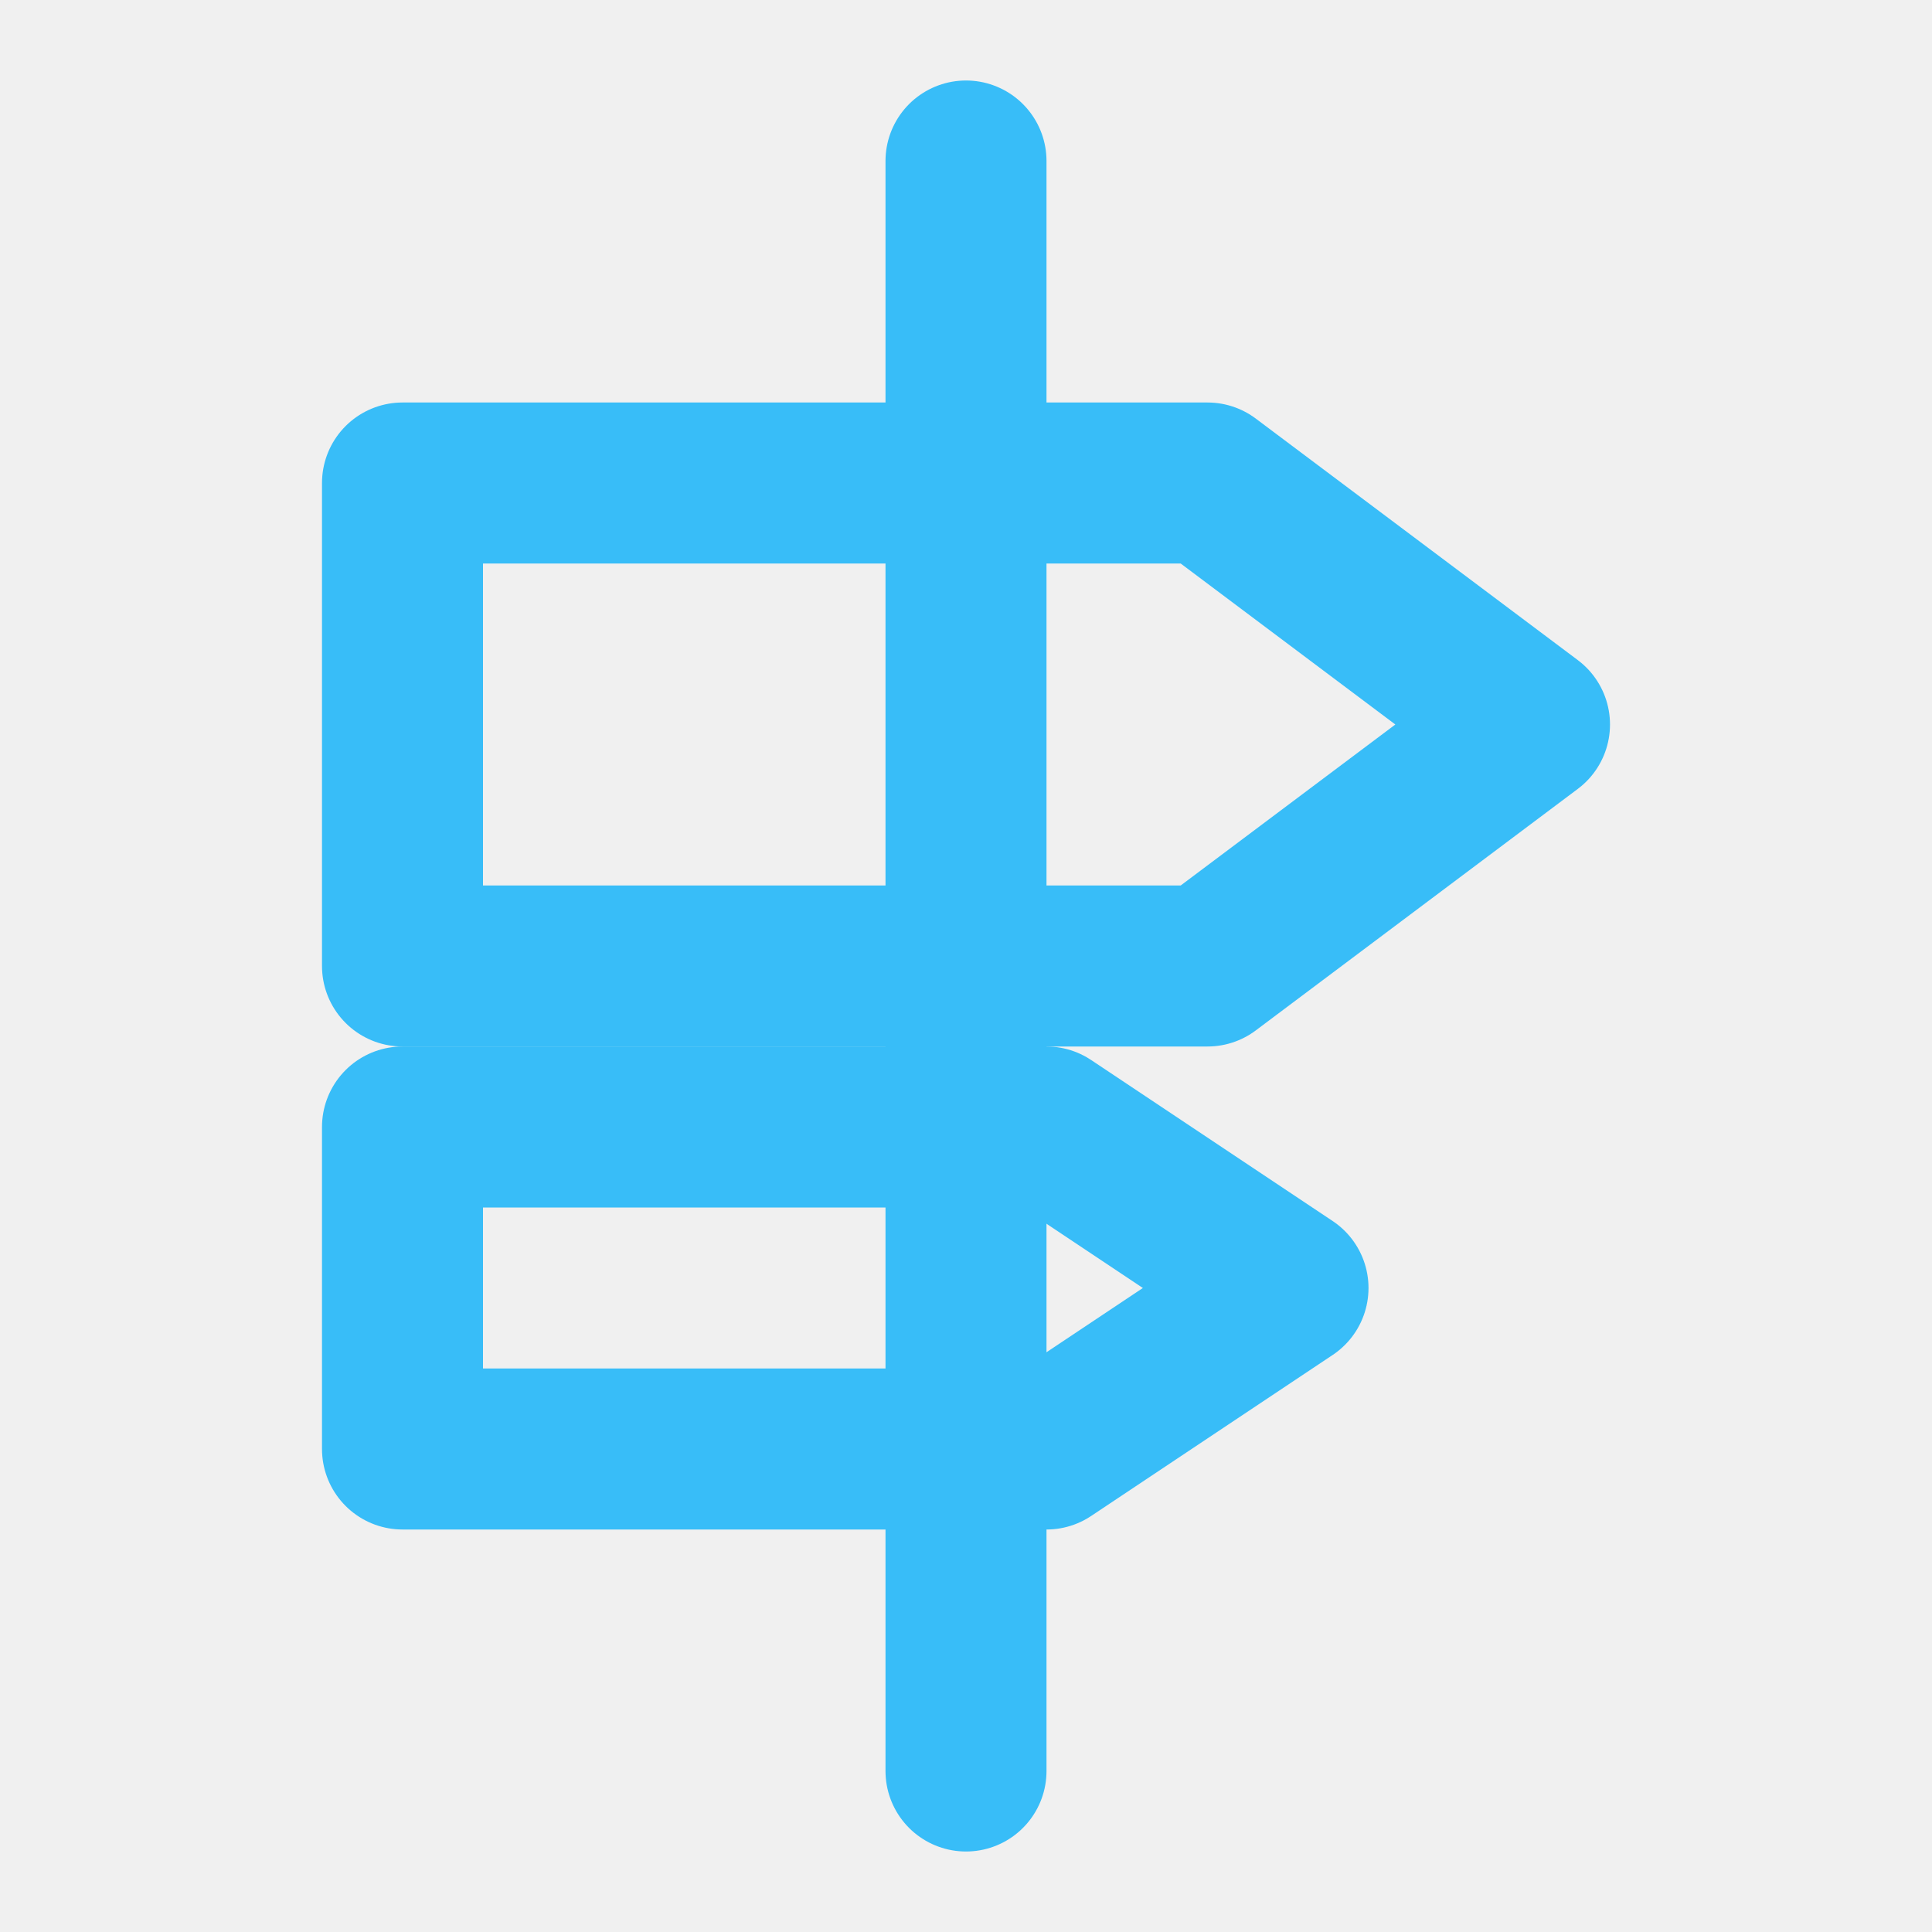
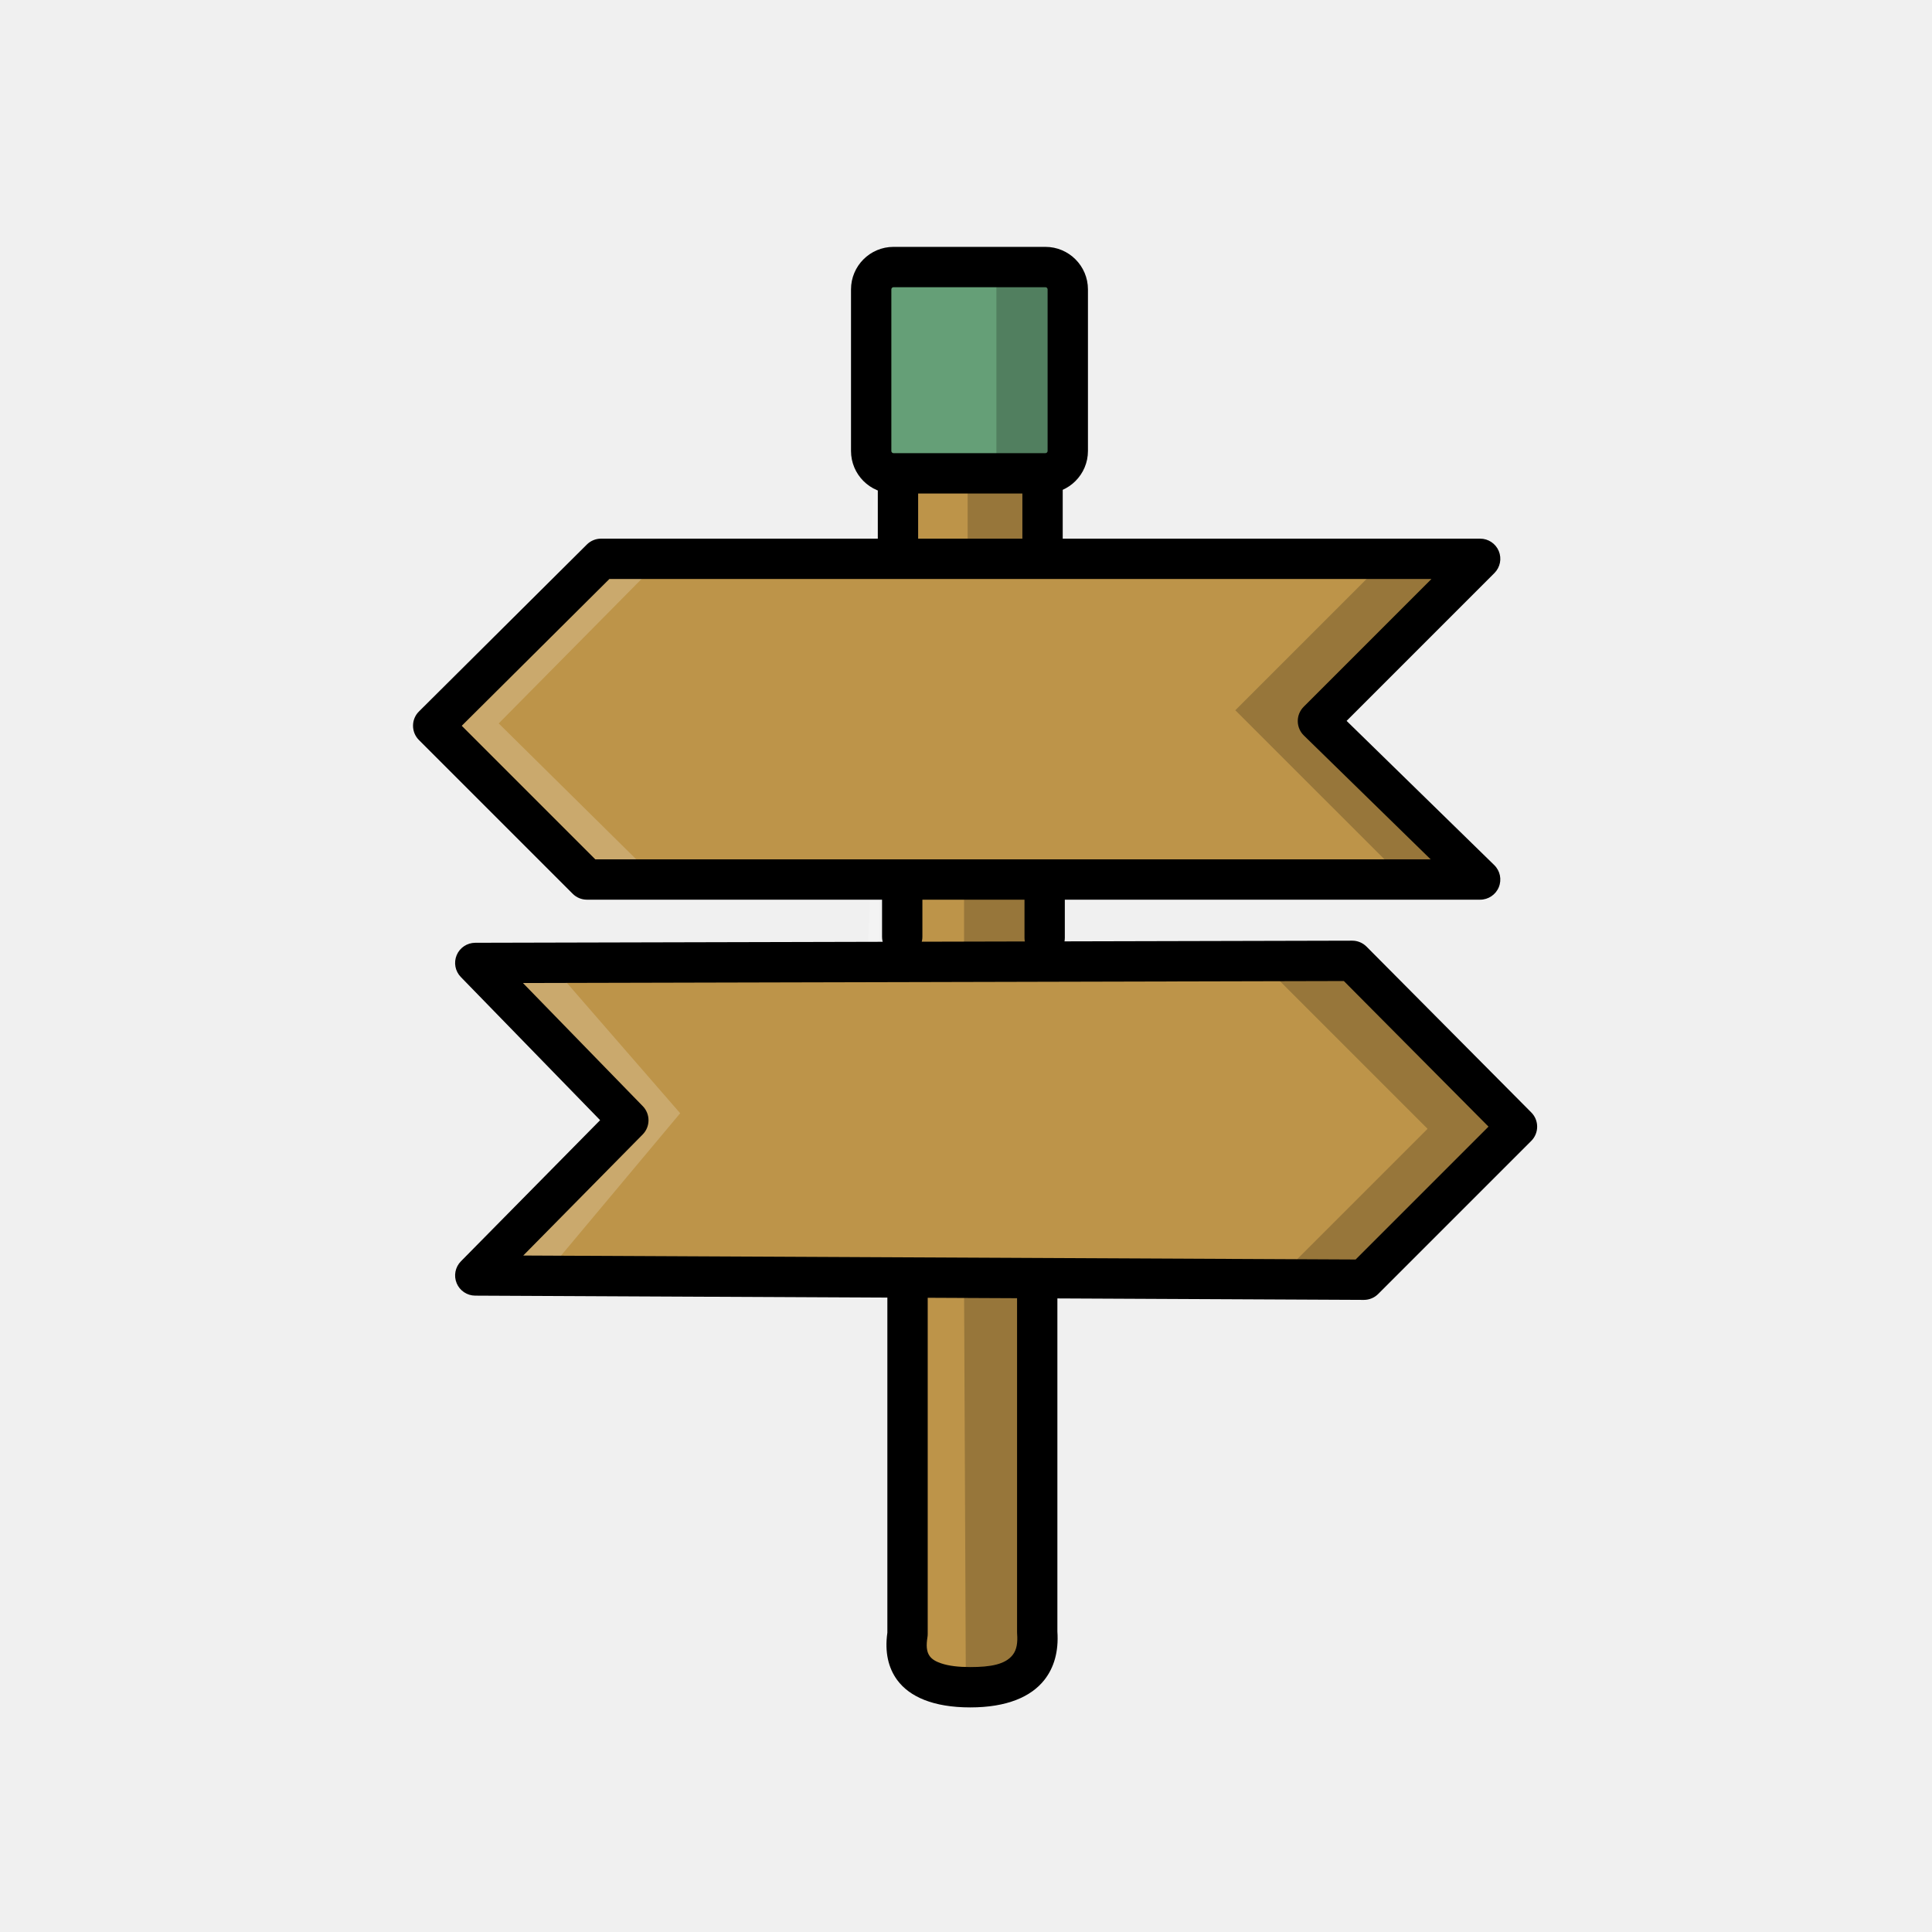
- <svg xmlns="http://www.w3.org/2000/svg" viewBox="0 0 24 24" fill="none" stroke="#38bdf8" stroke-width="2" stroke-linecap="round" stroke-linejoin="round">
-   <path d="M12 2v20" />
-   <path d="M5 6h10l4 3-4 3H5z" />
-   <path d="M5 14h8l3 2-3 2H5z" />
+ <svg xmlns="http://www.w3.org/2000/svg" height="100pt" viewBox="0 0 100 100" width="100pt" isolation="isolate">
+   <clipPath id="_clipPath_SK9aoC8b4ErZapRpizLOh2a1wd0B1HTG">
+     <path d="m0 0h100v100h-100z" />
+   </clipPath>
+   <g clip-path="url(#_clipPath_SK9aoC8b4ErZapRpizLOh2a1wd0B1HTG)">
+     <path d="m49.073 18.268h2.014c1.328 0 2.407 1.079 2.407 2.407v64.171c0 1.328-1.079 2.406-2.407 2.406h-2.014c-1.328 0-2.406-1.078-2.406-2.406v-64.171c0-1.328 1.078-2.407 2.406-2.407z" fill="#bd9449" />
+     <path d="m46.034 14.052h7.872c.639 0 1.157.519 1.157 1.157v8.376c0 .638-.518 1.157-1.157 1.157h-7.872c-.639 0-1.157-.519-1.157-1.157v-8.376c0-.638.518-1.157 1.157-1.157z" fill="#659f77" />
+     <path d="m75.408 45.378-7.158-8.253 7.262-8.267h-45.399l-7.988 8.767 7.265 7.753z" fill="#bd9449" />
+     <path d="m24.75 66.375 6.986-8.591-6.736-7.909 43.456-.347 9.128 8.547-6.959 8.425z" fill="#bd9449" />
+     <path d="m49.993 87.438-.093-20.735h15.714l8.276-8.276-8.555-8.555h-15.435v-4.184h22.967l-8.927-8.926 7.439-7.439h-21.294v-4.928h1.488v-10.694h1.953l1.395 1.395v8.09l-1.488 1.487v3.627l22.942.95-8.436 7.697 7.903 8.555h-22.409v4.277h15.807l8.462 8.276-6.952 8.695-17.782-.419v18.969q.279 2.324-2.975 2.138z" fill-opacity=".2" />
+     <path d="m46.084 14.663v9.578 4.463l-11.995.372-8.276 8.368 7.811 7.718 11.902.279v3.72l-17.109.65 6.788 7.811-7.16 8.555-3.905-.093 7.159-7.997-6.973-8.369 20.549.372.186-4.091-15.435-.093-8.462-8.276 9.392-9.019 14.412.558.279-3.906-1.116-1.859.372-9.299z" fill="#fff" fill-opacity=".2" />
+     <path d="m45.93 84.505v-17.848c0-.576.468-1.044 1.044-1.044s1.044.468 1.044 1.044v17.925c0 .055-.005.11-.014.165-.064.404-.058.735.12.977.127.173.332.284.589.37.401.136.904.193 1.507.193 1.056 0 1.812-.136 2.196-.627.214-.272.265-.645.23-1.1-.002-.027-.003-.053-.003-.08v-17.772c0-.576.467-1.044 1.043-1.044.577 0 1.044.468 1.044 1.044v17.737c.072 1.045-.176 1.873-.671 2.504-.69.879-1.945 1.426-3.839 1.426-1.92 0-3.149-.557-3.78-1.416-.455-.62-.656-1.433-.51-2.454z" fill-rule="evenodd" />
+     <path d="m31.062 57.98-7.21-7.41c-.293-.3-.376-.747-.214-1.133s.54-.637.96-.639l45.391-.109c.279-.001.546.111.743.308l8.527 8.583c.406.408.405 1.067-.002 1.474l-7.922 7.922c-.197.197-.465.307-.743.306l-45.997-.22c-.42-.002-.798-.256-.958-.643-.162-.389-.075-.835.22-1.134zm-3.978 7.006 43.083.206 6.878-6.878-7.487-7.536-42.491.102 6.205 6.377c.395.407.393 1.057-.005 1.461z" fill-rule="evenodd" />
+     <path d="m54.072 45.737v2.806" />
+     <path d="m53.028 45.737v2.806c0 .576.467 1.044 1.044 1.044.576 0 1.043-.468 1.043-1.044v-2.806c0-.576-.467-1.044-1.043-1.044-.577 0-1.044.468-1.044 1.044z" fill-rule="evenodd" />
+     <path d="m46.699 45.682v2.805" />
+     <g fill-rule="evenodd">
+       <path d="m45.655 45.682v2.805c0 .577.468 1.044 1.044 1.044s1.044-.467 1.044-1.044v-2.805c0-.576-.468-1.044-1.044-1.044s-1.044.468-1.044 1.044z" />
+       <path d="m69.7 37.313 7.642 7.464c.304.296.397.747.237 1.14s-.542.65-.967.65h-46.232c-.277 0-.543-.11-.738-.306l-7.958-7.958c-.197-.196-.306-.462-.306-.739 0-.278.11-.544.308-.739l8.69-8.641c.196-.195.461-.304.736-.304h45.5c.422 0 .803.254.965.644s.072.839-.227 1.138zm4.393-7.346h-42.55l-7.643 7.6 6.912 6.912h43.238l-6.564-6.412c-.199-.194-.312-.461-.314-.74s.109-.547.306-.744z" />
+       <path d="m46.248 12.778c-1.213 0-2.2.986-2.2 2.201v8.364c0 1.214.986 2.2 2.2 2.2h7.863c1.214 0 2.201-.986 2.201-2.2v-8.364c0-1.215-.988-2.201-2.201-2.201zm0 2.088h7.863c.063 0 .113.05.113.113v8.364c0 .062-.051.112-.113.112h-7.863c-.061 0-.112-.05-.112-.112v-8.364c0-.063.05-.113.112-.113z" />
+     </g>
+     <path d="m53.962 27.939v-3.329" />
+     <path d="m55.006 27.939v-3.329c0-.577-.468-1.044-1.044-1.044s-1.044.467-1.044 1.044v3.329c0 .576.468 1.044 1.044 1.044s1.044-.468 1.044-1.044z" fill-rule="evenodd" />
+     <path d="m46.479 27.939v-3.329" />
+     <path d="m47.523 27.939v-3.329c0-.577-.468-1.044-1.044-1.044s-1.044.467-1.044 1.044v3.329c0 .576.468 1.044 1.044 1.044s1.044-.468 1.044-1.044z" fill-rule="evenodd" />
+   </g>
</svg>
